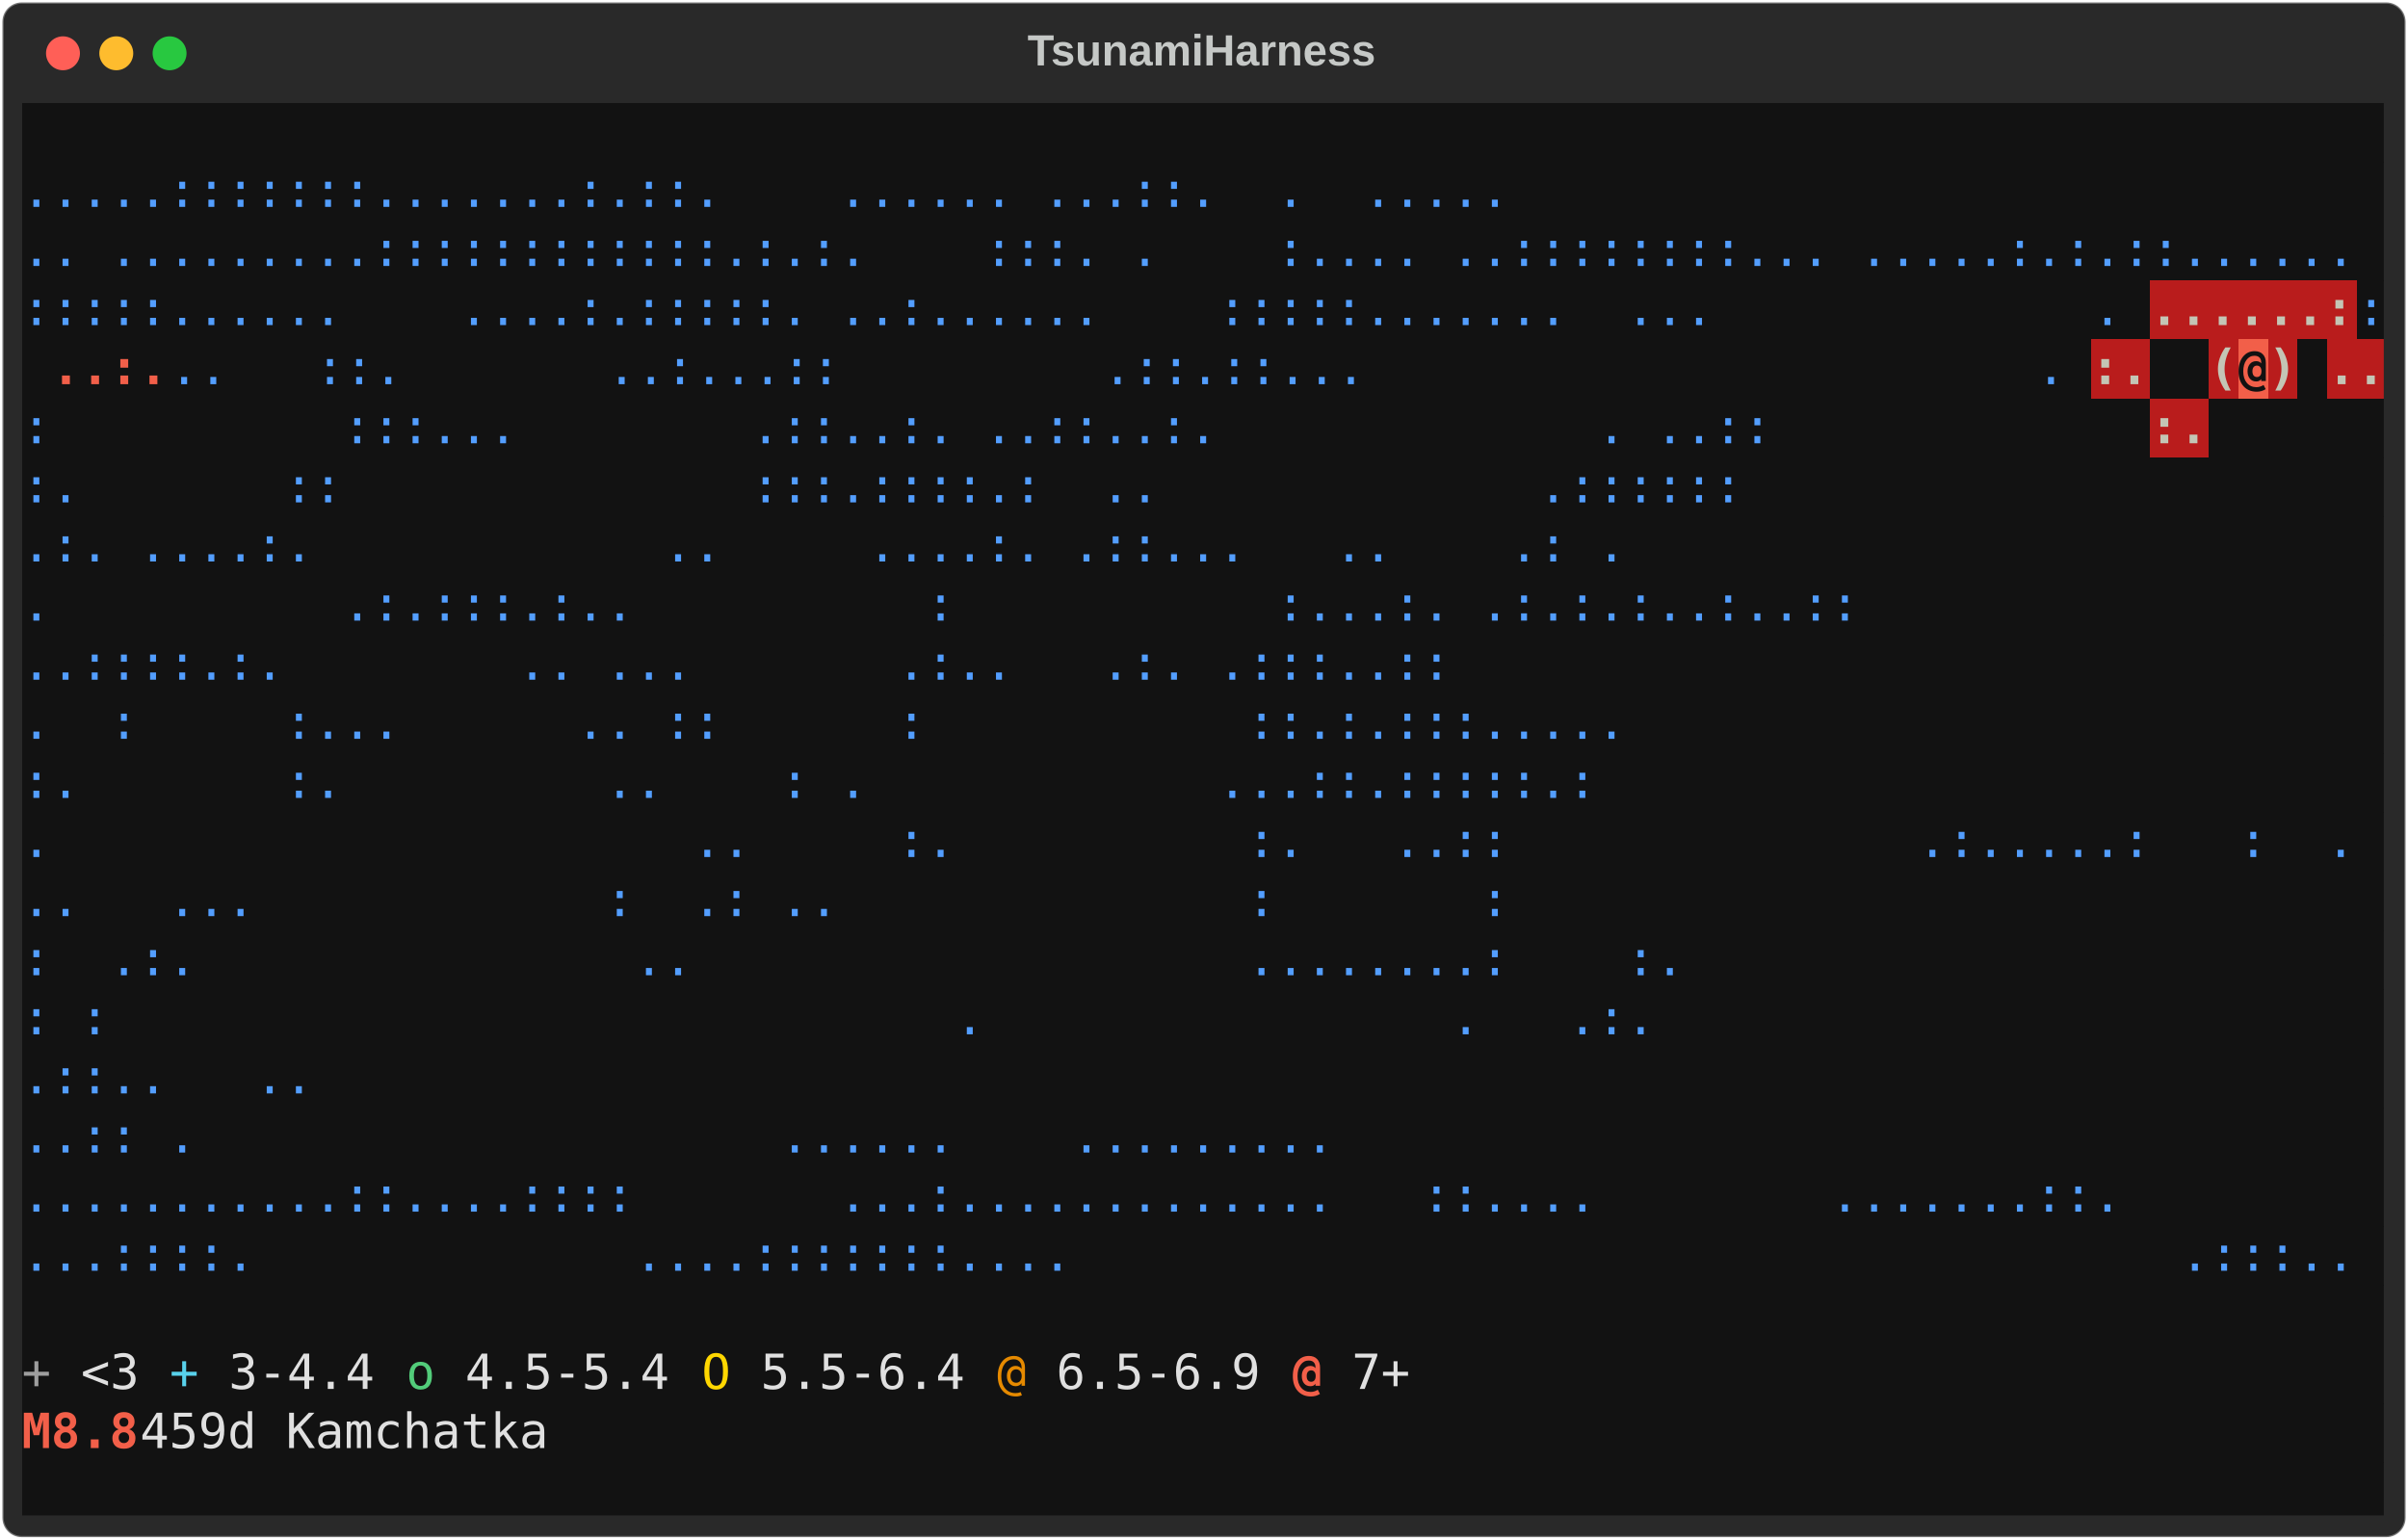
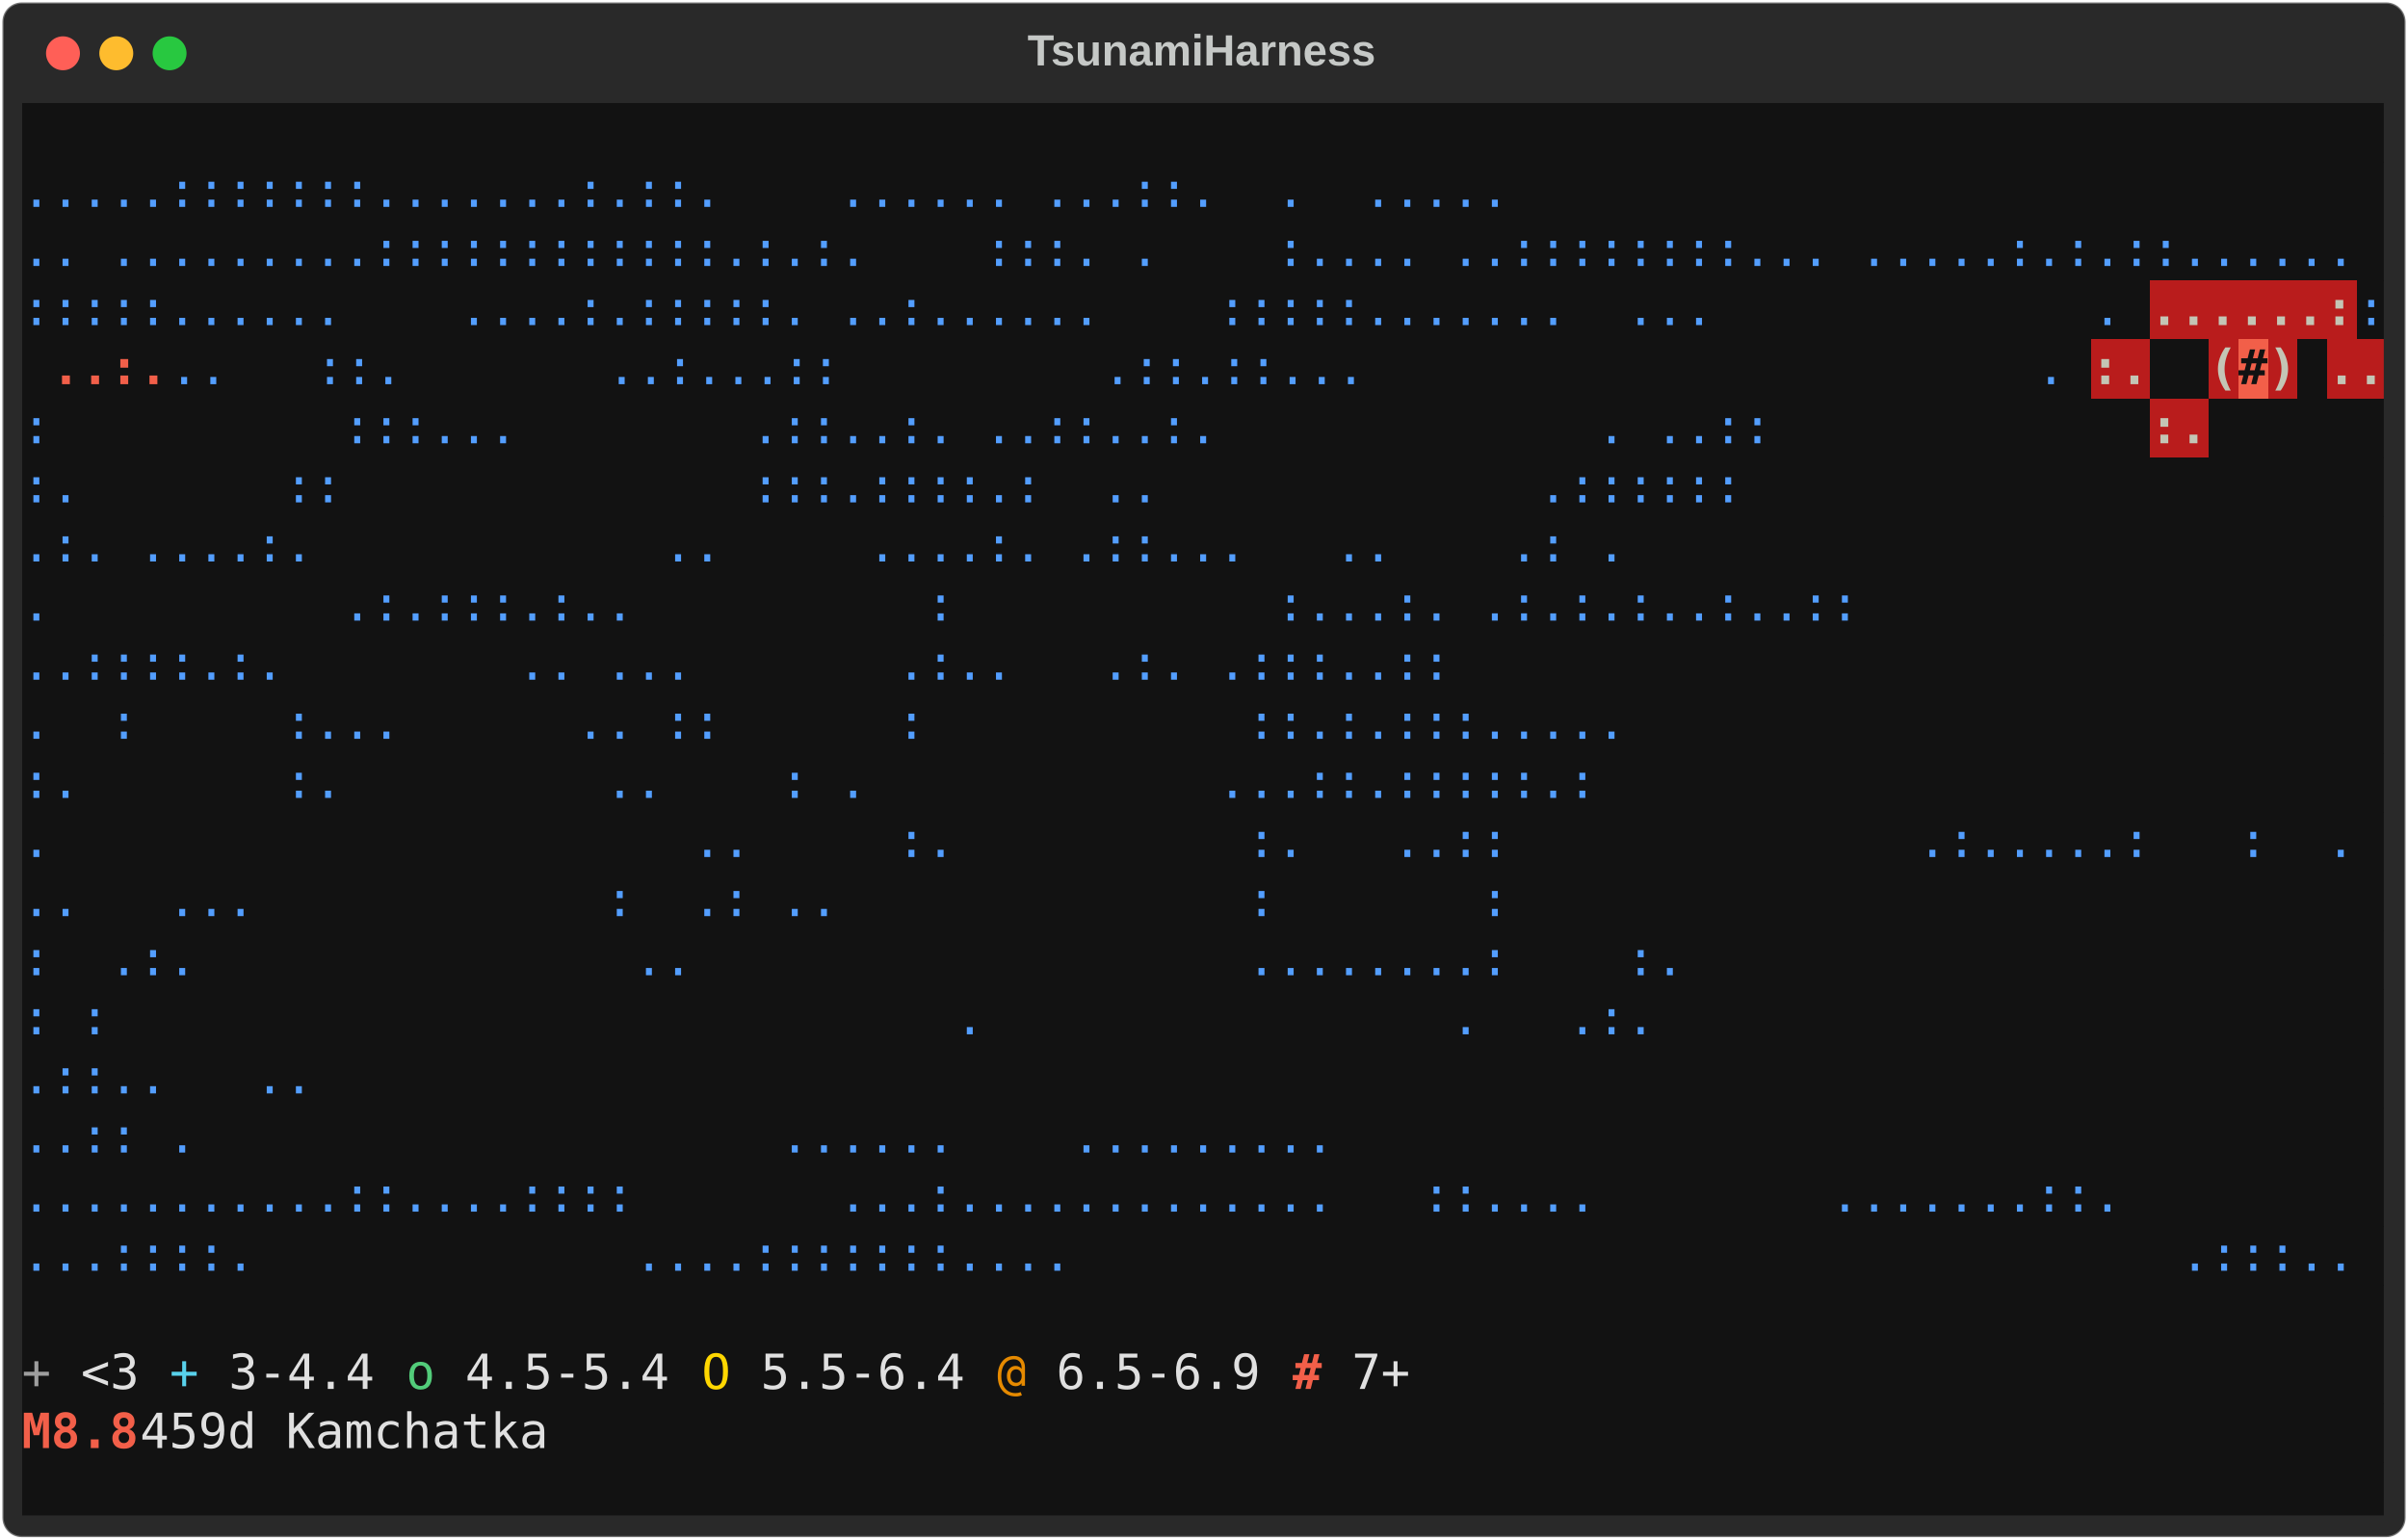
<svg xmlns="http://www.w3.org/2000/svg" class="rich-terminal" viewBox="0 0 994 635.6">
  <style>

    @font-face {
        font-family: "Fira Code";
        src: local("FiraCode-Regular"),
                url("https://cdnjs.cloudflare.com/ajax/libs/firacode/6.2.0/woff2/FiraCode-Regular.woff2") format("woff2"),
                url("https://cdnjs.cloudflare.com/ajax/libs/firacode/6.2.0/woff/FiraCode-Regular.woff") format("woff");
        font-style: normal;
        font-weight: 400;
    }
    @font-face {
        font-family: "Fira Code";
        src: local("FiraCode-Bold"),
                url("https://cdnjs.cloudflare.com/ajax/libs/firacode/6.2.0/woff2/FiraCode-Bold.woff2") format("woff2"),
                url("https://cdnjs.cloudflare.com/ajax/libs/firacode/6.2.0/woff/FiraCode-Bold.woff") format("woff");
        font-style: bold;
        font-weight: 700;
    }

    .terminal-matrix {
        font-family: Fira Code, monospace;
        font-size: 20px;
        line-height: 24.4px;
        font-variant-east-asian: full-width;
    }

    .terminal-title {
        font-size: 18px;
        font-weight: bold;
        font-family: arial;
    }

    .terminal-r1 { fill: #539eff }
.terminal-r2 { fill: #c5c8c6 }
.terminal-r3 { fill: #c4c5b5;font-weight: bold }
.terminal-r4 { fill: #f25f49;font-weight: bold }
.terminal-r5 { fill: #121212;font-weight: bold }
.terminal-r6 { fill: #9e9e9e }
.terminal-r7 { fill: #e0e0e0 }
.terminal-r8 { fill: #58d1eb }
.terminal-r9 { fill: #52cc7a }
.terminal-r10 { fill: #ffd700 }
.terminal-r11 { fill: #e68a00 }
    </style>
  <defs>
    <clipPath id="terminal-clip-terminal">
      <rect x="0" y="0" width="975.0" height="584.6" />
    </clipPath>
    <clipPath id="terminal-line-0">
      <rect x="0" y="1.5" width="976" height="24.65" />
    </clipPath>
    <clipPath id="terminal-line-1">
      <rect x="0" y="25.9" width="976" height="24.65" />
    </clipPath>
    <clipPath id="terminal-line-2">
      <rect x="0" y="50.3" width="976" height="24.65" />
    </clipPath>
    <clipPath id="terminal-line-3">
      <rect x="0" y="74.7" width="976" height="24.65" />
    </clipPath>
    <clipPath id="terminal-line-4">
      <rect x="0" y="99.1" width="976" height="24.65" />
    </clipPath>
    <clipPath id="terminal-line-5">
      <rect x="0" y="123.5" width="976" height="24.65" />
    </clipPath>
    <clipPath id="terminal-line-6">
      <rect x="0" y="147.9" width="976" height="24.65" />
    </clipPath>
    <clipPath id="terminal-line-7">
      <rect x="0" y="172.3" width="976" height="24.65" />
    </clipPath>
    <clipPath id="terminal-line-8">
      <rect x="0" y="196.7" width="976" height="24.65" />
    </clipPath>
    <clipPath id="terminal-line-9">
      <rect x="0" y="221.1" width="976" height="24.65" />
    </clipPath>
    <clipPath id="terminal-line-10">
      <rect x="0" y="245.5" width="976" height="24.65" />
    </clipPath>
    <clipPath id="terminal-line-11">
      <rect x="0" y="269.9" width="976" height="24.65" />
    </clipPath>
    <clipPath id="terminal-line-12">
      <rect x="0" y="294.3" width="976" height="24.65" />
    </clipPath>
    <clipPath id="terminal-line-13">
      <rect x="0" y="318.7" width="976" height="24.65" />
    </clipPath>
    <clipPath id="terminal-line-14">
      <rect x="0" y="343.1" width="976" height="24.65" />
    </clipPath>
    <clipPath id="terminal-line-15">
      <rect x="0" y="367.5" width="976" height="24.65" />
    </clipPath>
    <clipPath id="terminal-line-16">
      <rect x="0" y="391.9" width="976" height="24.65" />
    </clipPath>
    <clipPath id="terminal-line-17">
      <rect x="0" y="416.3" width="976" height="24.65" />
    </clipPath>
    <clipPath id="terminal-line-18">
      <rect x="0" y="440.7" width="976" height="24.65" />
    </clipPath>
    <clipPath id="terminal-line-19">
      <rect x="0" y="465.1" width="976" height="24.65" />
    </clipPath>
    <clipPath id="terminal-line-20">
      <rect x="0" y="489.5" width="976" height="24.65" />
    </clipPath>
    <clipPath id="terminal-line-21">
      <rect x="0" y="513.9" width="976" height="24.65" />
    </clipPath>
    <clipPath id="terminal-line-22">
      <rect x="0" y="538.3" width="976" height="24.65" />
    </clipPath>
  </defs>
  <rect fill="#292929" stroke="rgba(255,255,255,0.35)" stroke-width="1" x="1" y="1" width="992" height="633.6" rx="8" />
  <text class="terminal-title" fill="#c5c8c6" text-anchor="middle" x="496" y="27">TsunamiHarness</text>
  <g transform="translate(26,22)">
    <circle cx="0" cy="0" r="7" fill="#ff5f57" />
    <circle cx="22" cy="0" r="7" fill="#febc2e" />
    <circle cx="44" cy="0" r="7" fill="#28c840" />
  </g>
  <g transform="translate(9, 41)" clip-path="url(#terminal-clip-terminal)">
    <rect fill="#121212" x="0" y="1.5" width="976" height="24.65" shape-rendering="crispEdges" />
    <rect fill="#121212" x="0" y="25.9" width="976" height="24.65" shape-rendering="crispEdges" />
    <rect fill="#121212" x="0" y="50.3" width="976" height="24.65" shape-rendering="crispEdges" />
    <rect fill="#121212" x="0" y="74.7" width="878.4" height="24.65" shape-rendering="crispEdges" />
    <rect fill="#b91c1c" x="878.4" y="74.7" width="85.4" height="24.65" shape-rendering="crispEdges" />
    <rect fill="#121212" x="963.8" y="74.7" width="12.2" height="24.65" shape-rendering="crispEdges" />
    <rect fill="#121212" x="0" y="99.1" width="12.2" height="24.65" shape-rendering="crispEdges" />
    <rect fill="#121212" x="12.2" y="99.1" width="48.8" height="24.65" shape-rendering="crispEdges" />
    <rect fill="#121212" x="61" y="99.1" width="793" height="24.65" shape-rendering="crispEdges" />
    <rect fill="#b91c1c" x="854" y="99.1" width="24.4" height="24.65" shape-rendering="crispEdges" />
    <rect fill="#121212" x="878.4" y="99.1" width="24.4" height="24.65" shape-rendering="crispEdges" />
    <rect fill="#b91c1c" x="902.8" y="99.1" width="12.2" height="24.65" shape-rendering="crispEdges" />
    <rect fill="#f25f49" x="915" y="99.1" width="12.2" height="24.65" shape-rendering="crispEdges" />
    <rect fill="#b91c1c" x="927.2" y="99.1" width="12.2" height="24.65" shape-rendering="crispEdges" />
    <rect fill="#121212" x="939.4" y="99.1" width="12.2" height="24.65" shape-rendering="crispEdges" />
    <rect fill="#b91c1c" x="951.6" y="99.1" width="24.4" height="24.65" shape-rendering="crispEdges" />
    <rect fill="#121212" x="0" y="123.5" width="878.4" height="24.65" shape-rendering="crispEdges" />
    <rect fill="#b91c1c" x="878.4" y="123.5" width="24.4" height="24.65" shape-rendering="crispEdges" />
    <rect fill="#121212" x="902.8" y="123.5" width="73.2" height="24.65" shape-rendering="crispEdges" />
    <rect fill="#121212" x="0" y="147.9" width="976" height="24.65" shape-rendering="crispEdges" />
    <rect fill="#121212" x="0" y="172.3" width="976" height="24.65" shape-rendering="crispEdges" />
    <rect fill="#121212" x="0" y="196.7" width="976" height="24.65" shape-rendering="crispEdges" />
    <rect fill="#121212" x="0" y="221.1" width="976" height="24.65" shape-rendering="crispEdges" />
    <rect fill="#121212" x="0" y="245.5" width="976" height="24.65" shape-rendering="crispEdges" />
    <rect fill="#121212" x="0" y="269.9" width="976" height="24.65" shape-rendering="crispEdges" />
    <rect fill="#121212" x="0" y="294.3" width="976" height="24.65" shape-rendering="crispEdges" />
    <rect fill="#121212" x="0" y="318.7" width="976" height="24.65" shape-rendering="crispEdges" />
    <rect fill="#121212" x="0" y="343.1" width="976" height="24.65" shape-rendering="crispEdges" />
    <rect fill="#121212" x="0" y="367.5" width="976" height="24.65" shape-rendering="crispEdges" />
    <rect fill="#121212" x="0" y="391.9" width="976" height="24.65" shape-rendering="crispEdges" />
    <rect fill="#121212" x="0" y="416.3" width="976" height="24.65" shape-rendering="crispEdges" />
    <rect fill="#121212" x="0" y="440.7" width="976" height="24.65" shape-rendering="crispEdges" />
    <rect fill="#121212" x="0" y="465.1" width="976" height="24.65" shape-rendering="crispEdges" />
    <rect fill="#121212" x="0" y="489.5" width="976" height="24.65" shape-rendering="crispEdges" />
    <rect fill="#121212" x="0" y="513.9" width="24.4" height="24.65" shape-rendering="crispEdges" />
    <rect fill="#121212" x="24.4" y="513.9" width="36.6" height="24.65" shape-rendering="crispEdges" />
    <rect fill="#121212" x="61" y="513.9" width="24.4" height="24.65" shape-rendering="crispEdges" />
    <rect fill="#121212" x="85.4" y="513.9" width="73.2" height="24.65" shape-rendering="crispEdges" />
    <rect fill="#121212" x="158.6" y="513.9" width="24.4" height="24.65" shape-rendering="crispEdges" />
    <rect fill="#121212" x="183" y="513.9" width="97.6" height="24.65" shape-rendering="crispEdges" />
    <rect fill="#121212" x="280.6" y="513.9" width="24.4" height="24.65" shape-rendering="crispEdges" />
    <rect fill="#121212" x="305" y="513.9" width="97.6" height="24.65" shape-rendering="crispEdges" />
    <rect fill="#121212" x="402.6" y="513.9" width="24.4" height="24.65" shape-rendering="crispEdges" />
    <rect fill="#121212" x="427" y="513.9" width="97.6" height="24.65" shape-rendering="crispEdges" />
    <rect fill="#121212" x="524.6" y="513.9" width="24.4" height="24.65" shape-rendering="crispEdges" />
    <rect fill="#121212" x="549" y="513.9" width="427" height="24.65" shape-rendering="crispEdges" />
    <rect fill="#121212" x="0" y="538.3" width="48.8" height="24.65" shape-rendering="crispEdges" />
    <rect fill="#121212" x="48.8" y="538.3" width="927.2" height="24.65" shape-rendering="crispEdges" />
    <rect fill="#121212" x="0" y="562.7" width="976" height="24.65" shape-rendering="crispEdges" />
    <g class="terminal-matrix">
      <text class="terminal-r2" x="976" y="20" textLength="12.2" clip-path="url(#terminal-line-0)">
</text>
      <text class="terminal-r1" x="0" y="44.4" textLength="976" clip-path="url(#terminal-line-1)">              .....:::::::.......:.::.    ...... ...::.  .  .....               </text>
      <text class="terminal-r2" x="976" y="44.4" textLength="12.2" clip-path="url(#terminal-line-1)">
</text>
      <text class="terminal-r1" x="0" y="68.8" textLength="976" clip-path="url(#terminal-line-2)">.. .........::::::::::::.:.:.    :::. .    :.... ..::::::::... .....:.:.::......</text>
      <text class="terminal-r2" x="976" y="68.8" textLength="12.2" clip-path="url(#terminal-line-2)">
</text>
      <text class="terminal-r1" x="0" y="93.2" textLength="878.4" clip-path="url(#terminal-line-3)">:::::......    ....:.:::::. ..:......    :::::.......  ...             .</text>
      <text class="terminal-r3" x="878.4" y="93.2" textLength="85.4" clip-path="url(#terminal-line-3)">......:</text>
      <text class="terminal-r1" x="963.8" y="93.2" textLength="12.2" clip-path="url(#terminal-line-3)">:</text>
      <text class="terminal-r2" x="976" y="93.2" textLength="12.2" clip-path="url(#terminal-line-3)">
</text>
      <text class="terminal-r4" x="12.2" y="117.6" textLength="48.8" clip-path="url(#terminal-line-4)">..:.</text>
      <text class="terminal-r1" x="61" y="117.6" textLength="793" clip-path="url(#terminal-line-4)">..   ::.       ..:...::         .::.::...                       .</text>
      <text class="terminal-r3" x="854" y="117.6" textLength="24.4" clip-path="url(#terminal-line-4)">:.</text>
      <text class="terminal-r3" x="902.8" y="117.6" textLength="12.2" clip-path="url(#terminal-line-4)">(</text>
-       <text class="terminal-r5" x="915" y="117.6" textLength="12.2" clip-path="url(#terminal-line-4)">@</text>
+       <text class="terminal-r5" x="915" y="117.6" textLength="12.2" clip-path="url(#terminal-line-4)">#</text>
      <text class="terminal-r3" x="927.2" y="117.6" textLength="12.2" clip-path="url(#terminal-line-4)">)</text>
      <text class="terminal-r3" x="951.6" y="117.6" textLength="24.4" clip-path="url(#terminal-line-4)">..</text>
      <text class="terminal-r2" x="976" y="117.6" textLength="12.2" clip-path="url(#terminal-line-4)">
</text>
      <text class="terminal-r1" x="0" y="142" textLength="878.4" clip-path="url(#terminal-line-5)">            :          :::...        .::..:. ..::..:.             . ..::</text>
      <text class="terminal-r3" x="878.4" y="142" textLength="24.4" clip-path="url(#terminal-line-5)">:.</text>
      <text class="terminal-r2" x="976" y="142" textLength="12.2" clip-path="url(#terminal-line-5)">
</text>
      <text class="terminal-r1" x="0" y="166.4" textLength="976" clip-path="url(#terminal-line-6)">             :.       ::              :::.::::.:  ..             .::::::        </text>
      <text class="terminal-r2" x="976" y="166.4" textLength="12.2" clip-path="url(#terminal-line-6)">
</text>
      <text class="terminal-r1" x="0" y="190.8" textLength="976" clip-path="url(#terminal-line-7)">              .:. ....:.            ..     ....:. .::...   ..    .: .           </text>
      <text class="terminal-r2" x="976" y="190.8" textLength="12.2" clip-path="url(#terminal-line-7)">
</text>
      <text class="terminal-r1" x="0" y="215.2" textLength="976" clip-path="url(#terminal-line-8)">     .          .:.:::.:..          :           :...:. .:.:.:..:..::            </text>
      <text class="terminal-r2" x="976" y="215.2" textLength="12.2" clip-path="url(#terminal-line-8)">
</text>
      <text class="terminal-r1" x="0" y="239.6" textLength="976" clip-path="url(#terminal-line-9)">                   ..::::.:.        .. ...       .:..   .:. .:::..::            </text>
      <text class="terminal-r2" x="976" y="239.6" textLength="12.2" clip-path="url(#terminal-line-9)">
</text>
      <text class="terminal-r1" x="0" y="264" textLength="976" clip-path="url(#terminal-line-10)">                   .  :     :...      .. ::      :           ::.:.:::.....      </text>
      <text class="terminal-r2" x="976" y="264" textLength="12.2" clip-path="url(#terminal-line-10)">
</text>
      <text class="terminal-r1" x="0" y="288.4" textLength="976" clip-path="url(#terminal-line-11)">                      :.       :.         ..    : .            ...::.:::::.:    </text>
      <text class="terminal-r2" x="976" y="288.4" textLength="12.2" clip-path="url(#terminal-line-11)">
</text>
      <text class="terminal-r1" x="0" y="312.8" textLength="976" clip-path="url(#terminal-line-12)">.                      ..     :.          :.   ..::              .:.....:   :  .</text>
      <text class="terminal-r2" x="976" y="312.8" textLength="12.2" clip-path="url(#terminal-line-12)">
</text>
      <text class="terminal-r1" x="0" y="337.2" textLength="976" clip-path="url(#terminal-line-13)">                       ..   ...            :  .: ..              :       :      </text>
      <text class="terminal-r2" x="976" y="337.2" textLength="12.2" clip-path="url(#terminal-line-13)">
</text>
      <text class="terminal-r1" x="0" y="361.6" textLength="976" clip-path="url(#terminal-line-14)">                       :  .:.               ..                   ........:    :.</text>
      <text class="terminal-r2" x="976" y="361.6" textLength="12.2" clip-path="url(#terminal-line-14)">
</text>
      <text class="terminal-r1" x="0" y="386" textLength="976" clip-path="url(#terminal-line-15)">                       : :                             .                .   .:. </text>
      <text class="terminal-r2" x="976" y="386" textLength="12.2" clip-path="url(#terminal-line-15)">
</text>
      <text class="terminal-r1" x="0" y="410.4" textLength="976" clip-path="url(#terminal-line-16)">                       .::..   ..                                               </text>
      <text class="terminal-r2" x="976" y="410.4" textLength="12.2" clip-path="url(#terminal-line-16)">
</text>
      <text class="terminal-r1" x="0" y="434.8" textLength="976" clip-path="url(#terminal-line-17)">                        ..:: .                    ......    .........           </text>
      <text class="terminal-r2" x="976" y="434.8" textLength="12.2" clip-path="url(#terminal-line-17)">
</text>
      <text class="terminal-r1" x="0" y="459.2" textLength="976" clip-path="url(#terminal-line-18)">      ...........::....::::       ...:.............   ::....        .......::.  </text>
      <text class="terminal-r2" x="976" y="459.2" textLength="12.2" clip-path="url(#terminal-line-18)">
</text>
      <text class="terminal-r1" x="0" y="483.6" textLength="976" clip-path="url(#terminal-line-19)">...::::.             ....:::::::....                                      .:::..</text>
      <text class="terminal-r2" x="976" y="483.6" textLength="12.2" clip-path="url(#terminal-line-19)">
</text>
      <text class="terminal-r2" x="976" y="508" textLength="12.2" clip-path="url(#terminal-line-20)">
</text>
      <text class="terminal-r6" x="0" y="532.4" textLength="24.4" clip-path="url(#terminal-line-21)">+ </text>
      <text class="terminal-r7" x="24.4" y="532.4" textLength="36.6" clip-path="url(#terminal-line-21)">&lt;3 </text>
      <text class="terminal-r8" x="61" y="532.4" textLength="24.4" clip-path="url(#terminal-line-21)">+ </text>
      <text class="terminal-r7" x="85.4" y="532.4" textLength="73.2" clip-path="url(#terminal-line-21)">3-4.4 </text>
      <text class="terminal-r9" x="158.6" y="532.4" textLength="24.4" clip-path="url(#terminal-line-21)">o </text>
      <text class="terminal-r7" x="183" y="532.4" textLength="97.6" clip-path="url(#terminal-line-21)">4.5-5.4 </text>
      <text class="terminal-r10" x="280.6" y="532.4" textLength="24.4" clip-path="url(#terminal-line-21)">O </text>
      <text class="terminal-r7" x="305" y="532.4" textLength="97.6" clip-path="url(#terminal-line-21)">5.5-6.4 </text>
      <text class="terminal-r11" x="402.6" y="532.4" textLength="24.4" clip-path="url(#terminal-line-21)">@ </text>
      <text class="terminal-r7" x="427" y="532.4" textLength="97.6" clip-path="url(#terminal-line-21)">6.5-6.9 </text>
-       <text class="terminal-r4" x="524.6" y="532.4" textLength="24.4" clip-path="url(#terminal-line-21)">@ </text>
+       <text class="terminal-r4" x="524.6" y="532.4" textLength="24.4" clip-path="url(#terminal-line-21)"># </text>
      <text class="terminal-r7" x="549" y="532.4" textLength="427" clip-path="url(#terminal-line-21)">7+                                 </text>
      <text class="terminal-r2" x="976" y="532.4" textLength="12.2" clip-path="url(#terminal-line-21)">
</text>
      <text class="terminal-r4" x="0" y="556.8" textLength="48.8" clip-path="url(#terminal-line-22)">M8.8</text>
      <text class="terminal-r7" x="48.8" y="556.8" textLength="927.2" clip-path="url(#terminal-line-22)"> 459d Kamchatka                                                             </text>
      <text class="terminal-r2" x="976" y="556.8" textLength="12.2" clip-path="url(#terminal-line-22)">
</text>
    </g>
  </g>
</svg>
